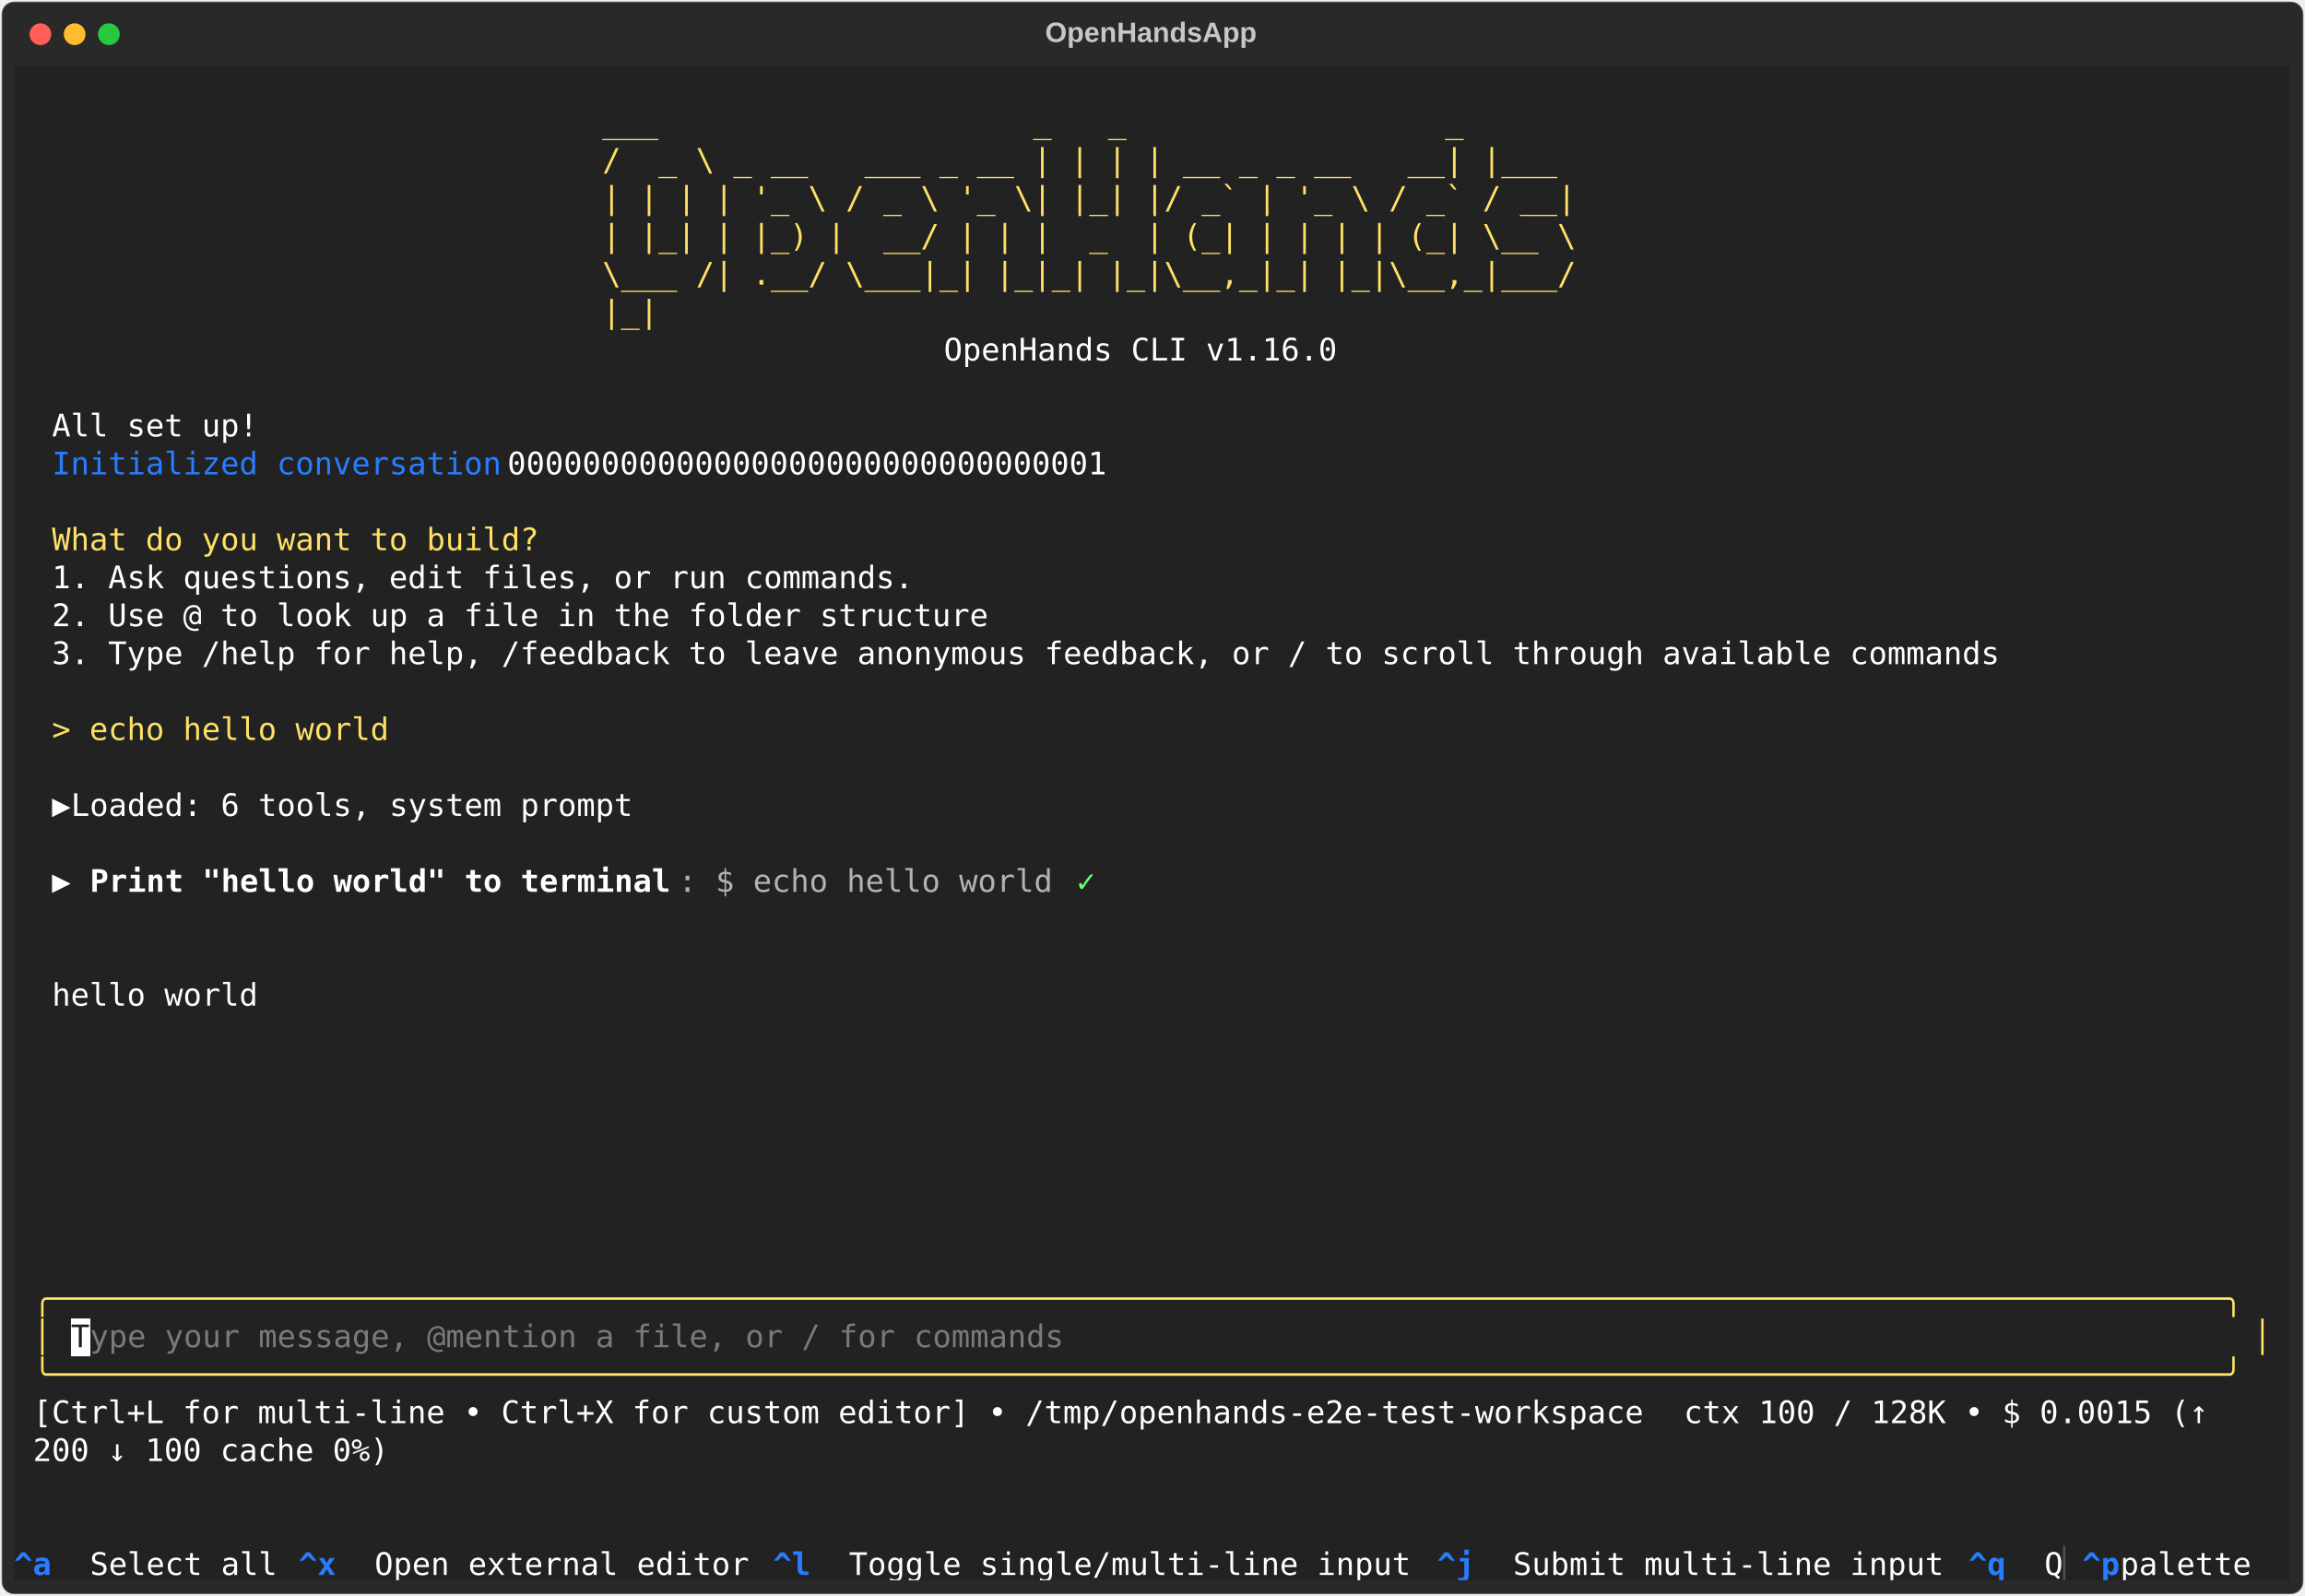
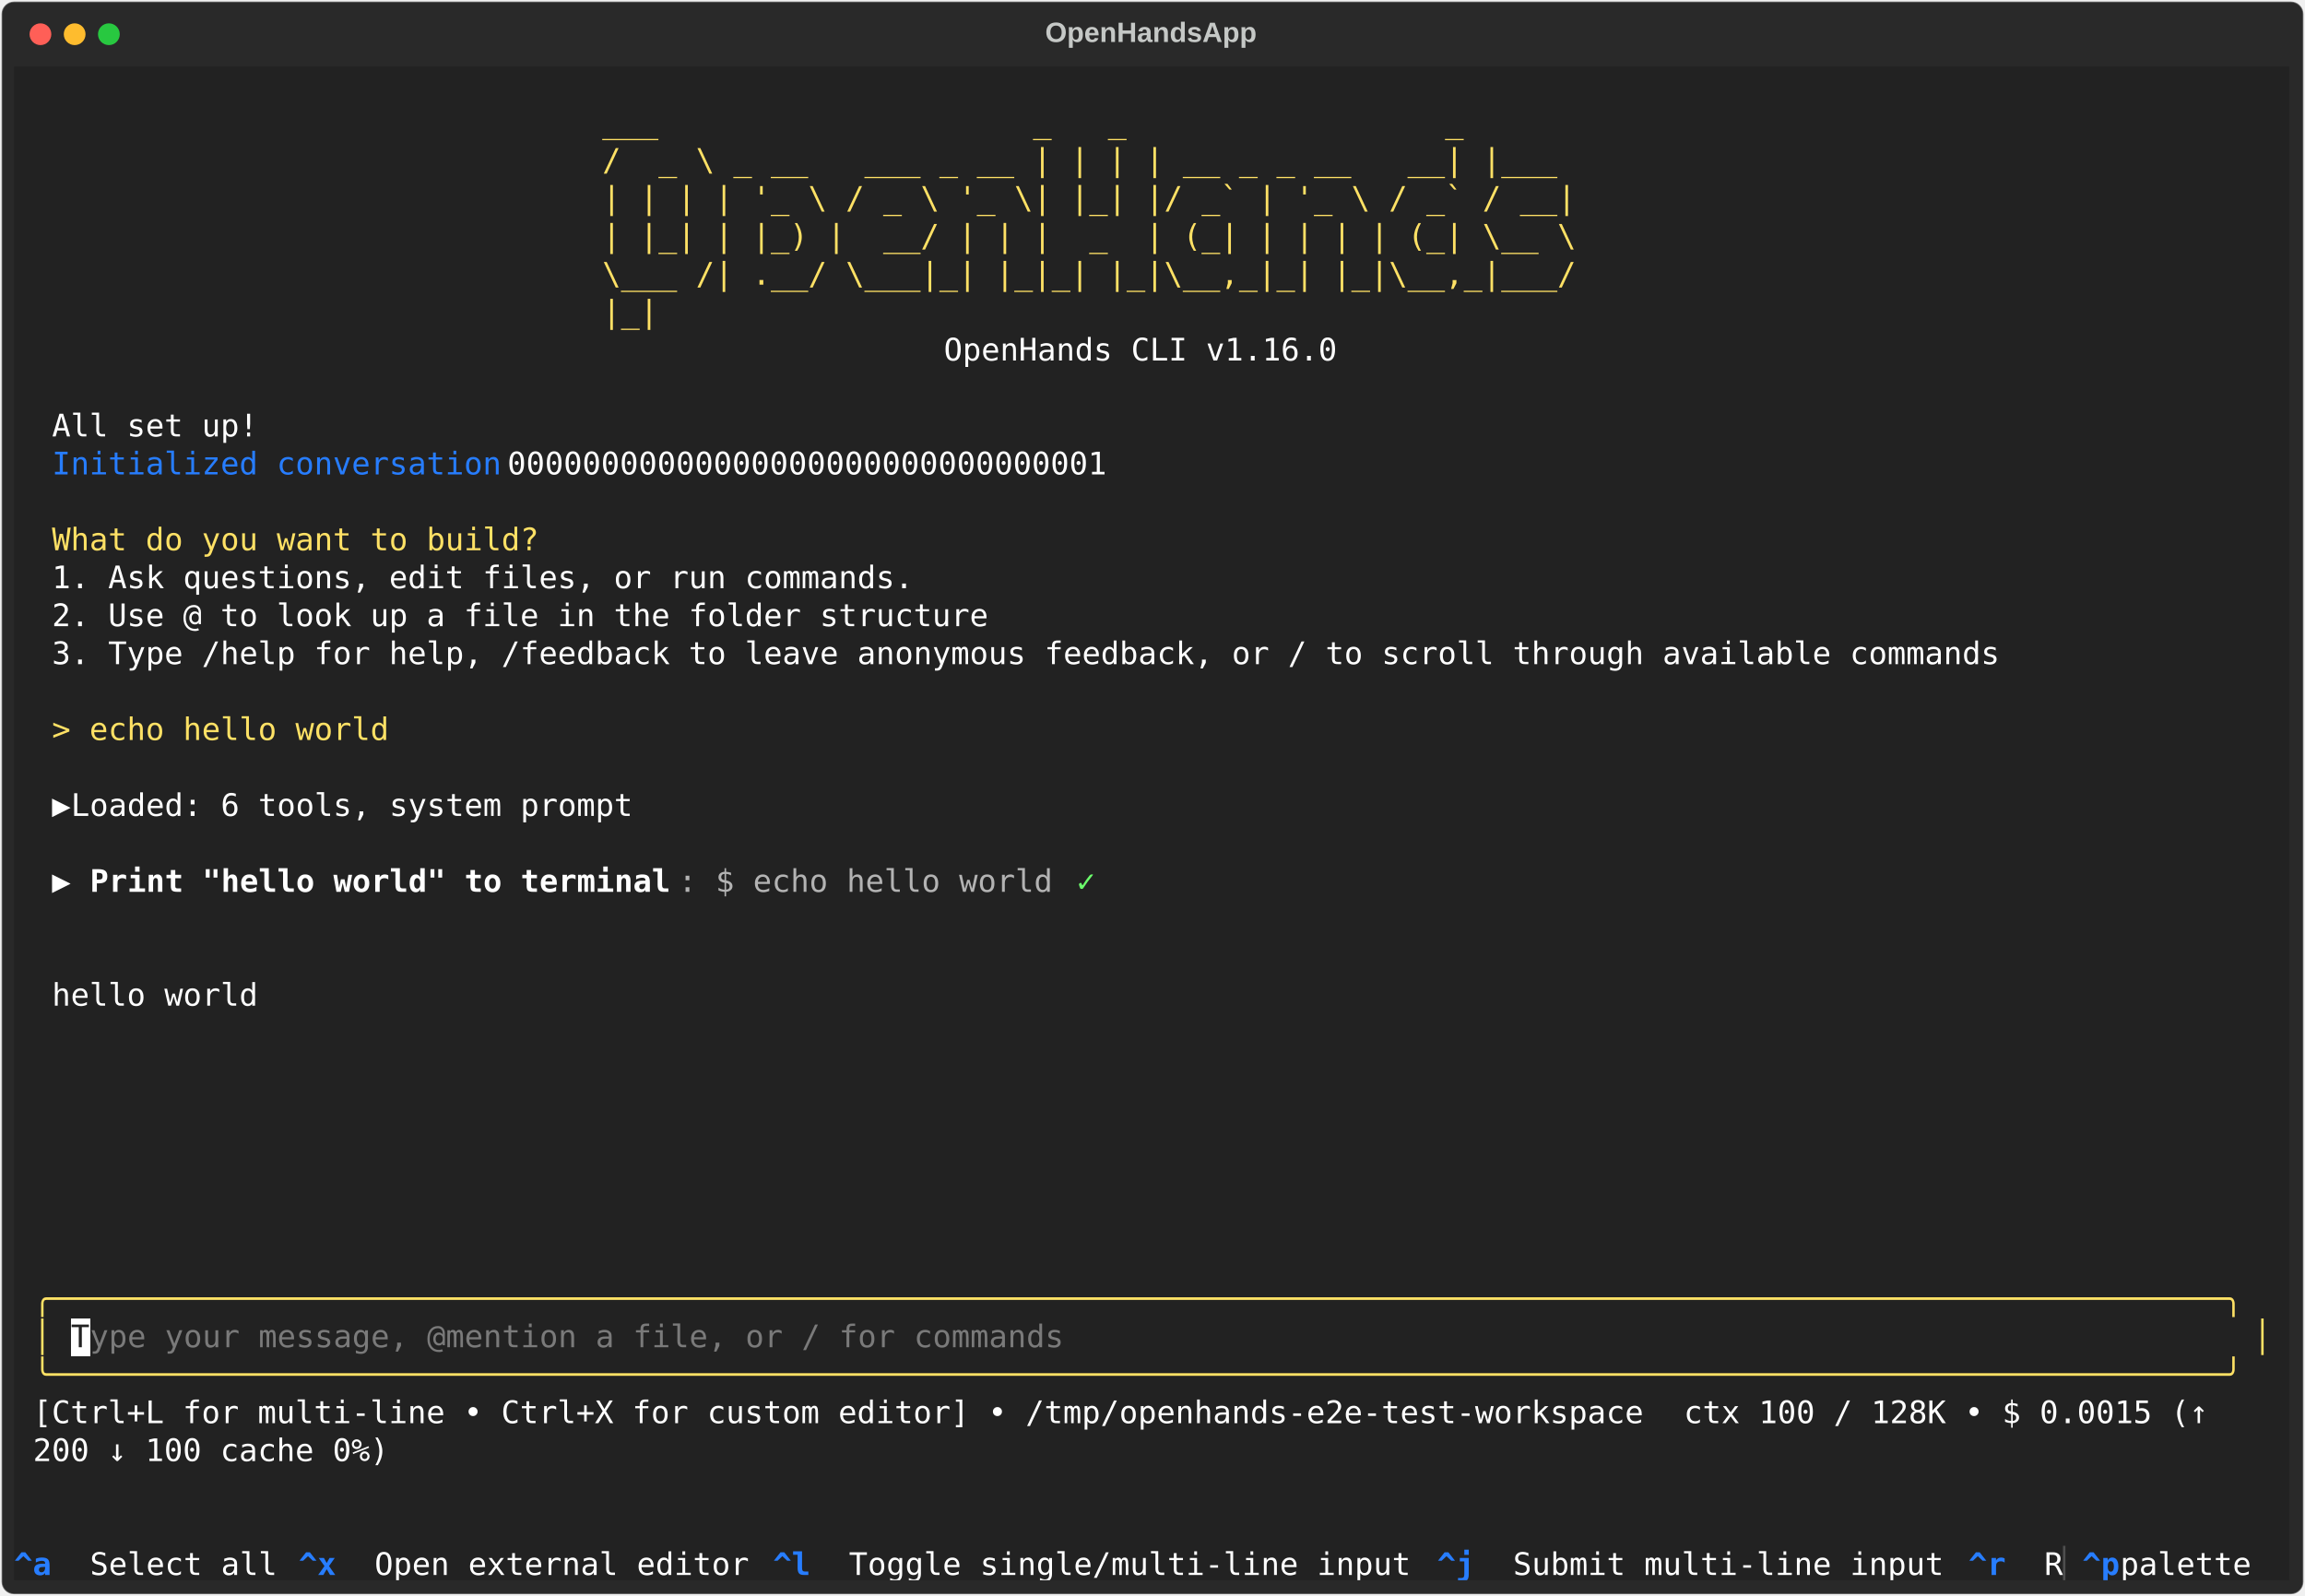
<svg xmlns="http://www.w3.org/2000/svg" class="rich-terminal" viewBox="0 0 1482 1026.0">
  <style>

    @font-face {
        font-family: "Fira Code";
        src: local("FiraCode-Regular"),
                url("https://cdnjs.cloudflare.com/ajax/libs/firacode/6.2.0/woff2/FiraCode-Regular.woff2") format("woff2"),
                url("https://cdnjs.cloudflare.com/ajax/libs/firacode/6.2.0/woff/FiraCode-Regular.woff") format("woff");
        font-style: normal;
        font-weight: 400;
    }
    @font-face {
        font-family: "Fira Code";
        src: local("FiraCode-Bold"),
                url("https://cdnjs.cloudflare.com/ajax/libs/firacode/6.2.0/woff2/FiraCode-Bold.woff2") format("woff2"),
                url("https://cdnjs.cloudflare.com/ajax/libs/firacode/6.2.0/woff/FiraCode-Bold.woff") format("woff");
        font-style: bold;
        font-weight: 700;
    }

    .terminal-matrix {
        font-family: Fira Code, monospace;
        font-size: 20px;
        line-height: 24.4px;
        font-variant-east-asian: full-width;
    }

    .terminal-title {
        font-size: 18px;
        font-weight: bold;
        font-family: arial;
    }

    .terminal-r1 { fill: #c5c8c6 }
.terminal-r2 { fill: #ffe165 }
.terminal-r3 { fill: #ffffff }
.terminal-r4 { fill: #277dff }
.terminal-r5 { fill: #fee165 }
.terminal-r6 { fill: #ffffff;font-weight: bold }
.terminal-r7 { fill: #b3b3b3 }
.terminal-r8 { fill: #6bff6b }
.terminal-r9 { fill: #222222 }
.terminal-r10 { fill: #7a7a7a }
.terminal-r11 { fill: #277dff;font-weight: bold }
.terminal-r12 { fill: #4e4e4e }
    </style>
  <defs>
    <clipPath id="terminal-clip-terminal">
      <rect x="0" y="0" width="1463.0" height="975.0" />
    </clipPath>
    <clipPath id="terminal-line-0">
      <rect x="0" y="1.5" width="1464" height="24.65" />
    </clipPath>
    <clipPath id="terminal-line-1">
      <rect x="0" y="25.9" width="1464" height="24.65" />
    </clipPath>
    <clipPath id="terminal-line-2">
      <rect x="0" y="50.3" width="1464" height="24.65" />
    </clipPath>
    <clipPath id="terminal-line-3">
      <rect x="0" y="74.7" width="1464" height="24.65" />
    </clipPath>
    <clipPath id="terminal-line-4">
      <rect x="0" y="99.1" width="1464" height="24.65" />
    </clipPath>
    <clipPath id="terminal-line-5">
      <rect x="0" y="123.5" width="1464" height="24.65" />
    </clipPath>
    <clipPath id="terminal-line-6">
      <rect x="0" y="147.9" width="1464" height="24.65" />
    </clipPath>
    <clipPath id="terminal-line-7">
      <rect x="0" y="172.3" width="1464" height="24.65" />
    </clipPath>
    <clipPath id="terminal-line-8">
      <rect x="0" y="196.7" width="1464" height="24.65" />
    </clipPath>
    <clipPath id="terminal-line-9">
      <rect x="0" y="221.1" width="1464" height="24.65" />
    </clipPath>
    <clipPath id="terminal-line-10">
      <rect x="0" y="245.5" width="1464" height="24.65" />
    </clipPath>
    <clipPath id="terminal-line-11">
      <rect x="0" y="269.9" width="1464" height="24.65" />
    </clipPath>
    <clipPath id="terminal-line-12">
      <rect x="0" y="294.3" width="1464" height="24.65" />
    </clipPath>
    <clipPath id="terminal-line-13">
      <rect x="0" y="318.7" width="1464" height="24.65" />
    </clipPath>
    <clipPath id="terminal-line-14">
      <rect x="0" y="343.1" width="1464" height="24.65" />
    </clipPath>
    <clipPath id="terminal-line-15">
      <rect x="0" y="367.5" width="1464" height="24.65" />
    </clipPath>
    <clipPath id="terminal-line-16">
      <rect x="0" y="391.9" width="1464" height="24.65" />
    </clipPath>
    <clipPath id="terminal-line-17">
      <rect x="0" y="416.3" width="1464" height="24.65" />
    </clipPath>
    <clipPath id="terminal-line-18">
      <rect x="0" y="440.7" width="1464" height="24.65" />
    </clipPath>
    <clipPath id="terminal-line-19">
      <rect x="0" y="465.1" width="1464" height="24.65" />
    </clipPath>
    <clipPath id="terminal-line-20">
      <rect x="0" y="489.5" width="1464" height="24.65" />
    </clipPath>
    <clipPath id="terminal-line-21">
      <rect x="0" y="513.9" width="1464" height="24.65" />
    </clipPath>
    <clipPath id="terminal-line-22">
      <rect x="0" y="538.3" width="1464" height="24.65" />
    </clipPath>
    <clipPath id="terminal-line-23">
      <rect x="0" y="562.7" width="1464" height="24.65" />
    </clipPath>
    <clipPath id="terminal-line-24">
      <rect x="0" y="587.1" width="1464" height="24.65" />
    </clipPath>
    <clipPath id="terminal-line-25">
      <rect x="0" y="611.5" width="1464" height="24.65" />
    </clipPath>
    <clipPath id="terminal-line-26">
      <rect x="0" y="635.9" width="1464" height="24.65" />
    </clipPath>
    <clipPath id="terminal-line-27">
      <rect x="0" y="660.3" width="1464" height="24.65" />
    </clipPath>
    <clipPath id="terminal-line-28">
      <rect x="0" y="684.7" width="1464" height="24.65" />
    </clipPath>
    <clipPath id="terminal-line-29">
      <rect x="0" y="709.1" width="1464" height="24.65" />
    </clipPath>
    <clipPath id="terminal-line-30">
      <rect x="0" y="733.5" width="1464" height="24.65" />
    </clipPath>
    <clipPath id="terminal-line-31">
      <rect x="0" y="757.9" width="1464" height="24.65" />
    </clipPath>
    <clipPath id="terminal-line-32">
      <rect x="0" y="782.3" width="1464" height="24.65" />
    </clipPath>
    <clipPath id="terminal-line-33">
      <rect x="0" y="806.7" width="1464" height="24.65" />
    </clipPath>
    <clipPath id="terminal-line-34">
      <rect x="0" y="831.1" width="1464" height="24.65" />
    </clipPath>
    <clipPath id="terminal-line-35">
      <rect x="0" y="855.5" width="1464" height="24.65" />
    </clipPath>
    <clipPath id="terminal-line-36">
      <rect x="0" y="879.9" width="1464" height="24.65" />
    </clipPath>
    <clipPath id="terminal-line-37">
      <rect x="0" y="904.3" width="1464" height="24.65" />
    </clipPath>
    <clipPath id="terminal-line-38">
      <rect x="0" y="928.7" width="1464" height="24.65" />
    </clipPath>
  </defs>
  <rect fill="#292929" stroke="rgba(255,255,255,0.35)" stroke-width="1" x="1" y="1" width="1480" height="1024" rx="8" />
  <text class="terminal-title" fill="#c5c8c6" text-anchor="middle" x="740" y="27">OpenHandsApp</text>
  <g transform="translate(26,22)">
    <circle cx="0" cy="0" r="7" fill="#ff5f57" />
    <circle cx="22" cy="0" r="7" fill="#febc2e" />
    <circle cx="44" cy="0" r="7" fill="#28c840" />
  </g>
  <g transform="translate(9, 41)" clip-path="url(#terminal-clip-terminal)">
    <rect fill="#222222" x="0" y="1.5" width="1464" height="24.65" shape-rendering="crispEdges" />
    <rect fill="#222222" x="0" y="25.9" width="378.2" height="24.65" shape-rendering="crispEdges" />
    <rect fill="#222222" x="378.2" y="25.9" width="695.4" height="24.65" shape-rendering="crispEdges" />
    <rect fill="#222222" x="1073.6" y="25.9" width="390.4" height="24.65" shape-rendering="crispEdges" />
    <rect fill="#222222" x="0" y="50.3" width="378.2" height="24.65" shape-rendering="crispEdges" />
    <rect fill="#222222" x="378.2" y="50.3" width="695.4" height="24.65" shape-rendering="crispEdges" />
    <rect fill="#222222" x="1073.6" y="50.3" width="390.4" height="24.65" shape-rendering="crispEdges" />
    <rect fill="#222222" x="0" y="74.7" width="378.2" height="24.65" shape-rendering="crispEdges" />
    <rect fill="#222222" x="378.2" y="74.7" width="695.4" height="24.65" shape-rendering="crispEdges" />
    <rect fill="#222222" x="1073.6" y="74.7" width="390.4" height="24.65" shape-rendering="crispEdges" />
    <rect fill="#222222" x="0" y="99.1" width="378.2" height="24.65" shape-rendering="crispEdges" />
    <rect fill="#222222" x="378.2" y="99.1" width="695.4" height="24.65" shape-rendering="crispEdges" />
    <rect fill="#222222" x="1073.6" y="99.1" width="390.4" height="24.65" shape-rendering="crispEdges" />
    <rect fill="#222222" x="0" y="123.5" width="378.2" height="24.65" shape-rendering="crispEdges" />
    <rect fill="#222222" x="378.2" y="123.5" width="695.4" height="24.65" shape-rendering="crispEdges" />
    <rect fill="#222222" x="1073.6" y="123.5" width="390.4" height="24.65" shape-rendering="crispEdges" />
    <rect fill="#222222" x="0" y="147.9" width="378.2" height="24.65" shape-rendering="crispEdges" />
    <rect fill="#222222" x="378.2" y="147.9" width="695.4" height="24.65" shape-rendering="crispEdges" />
    <rect fill="#222222" x="1073.6" y="147.9" width="390.4" height="24.65" shape-rendering="crispEdges" />
    <rect fill="#222222" x="0" y="172.3" width="597.8" height="24.65" shape-rendering="crispEdges" />
    <rect fill="#222222" x="597.8" y="172.3" width="256.2" height="24.65" shape-rendering="crispEdges" />
    <rect fill="#222222" x="854" y="172.3" width="610" height="24.65" shape-rendering="crispEdges" />
    <rect fill="#222222" x="0" y="196.7" width="1464" height="24.65" shape-rendering="crispEdges" />
    <rect fill="#222222" x="0" y="221.1" width="24.4" height="24.65" shape-rendering="crispEdges" />
    <rect fill="#222222" x="24.4" y="221.1" width="134.2" height="24.65" shape-rendering="crispEdges" />
    <rect fill="#222222" x="158.6" y="221.1" width="1305.4" height="24.65" shape-rendering="crispEdges" />
    <rect fill="#222222" x="0" y="245.5" width="24.4" height="24.65" shape-rendering="crispEdges" />
    <rect fill="#222222" x="24.4" y="245.5" width="292.8" height="24.65" shape-rendering="crispEdges" />
    <rect fill="#222222" x="317.2" y="245.5" width="402.6" height="24.65" shape-rendering="crispEdges" />
    <rect fill="#222222" x="719.8" y="245.5" width="744.2" height="24.65" shape-rendering="crispEdges" />
    <rect fill="#222222" x="0" y="269.9" width="1464" height="24.65" shape-rendering="crispEdges" />
    <rect fill="#222222" x="0" y="294.3" width="24.4" height="24.65" shape-rendering="crispEdges" />
    <rect fill="#222222" x="24.4" y="294.3" width="317.2" height="24.65" shape-rendering="crispEdges" />
    <rect fill="#222222" x="341.6" y="294.3" width="1122.4" height="24.65" shape-rendering="crispEdges" />
    <rect fill="#222222" x="0" y="318.7" width="24.4" height="24.65" shape-rendering="crispEdges" />
    <rect fill="#222222" x="24.4" y="318.7" width="561.2" height="24.65" shape-rendering="crispEdges" />
    <rect fill="#222222" x="585.6" y="318.7" width="878.4" height="24.65" shape-rendering="crispEdges" />
    <rect fill="#222222" x="0" y="343.1" width="24.4" height="24.65" shape-rendering="crispEdges" />
    <rect fill="#222222" x="24.4" y="343.1" width="610" height="24.65" shape-rendering="crispEdges" />
    <rect fill="#222222" x="634.4" y="343.1" width="829.6" height="24.65" shape-rendering="crispEdges" />
    <rect fill="#222222" x="0" y="367.5" width="24.4" height="24.65" shape-rendering="crispEdges" />
    <rect fill="#222222" x="24.4" y="367.5" width="1268.8" height="24.65" shape-rendering="crispEdges" />
    <rect fill="#222222" x="1293.2" y="367.5" width="170.8" height="24.65" shape-rendering="crispEdges" />
    <rect fill="#222222" x="0" y="391.9" width="1464" height="24.65" shape-rendering="crispEdges" />
    <rect fill="#222222" x="0" y="416.3" width="24.4" height="24.65" shape-rendering="crispEdges" />
    <rect fill="#222222" x="24.4" y="416.3" width="219.6" height="24.65" shape-rendering="crispEdges" />
    <rect fill="#222222" x="244" y="416.3" width="1220" height="24.65" shape-rendering="crispEdges" />
    <rect fill="#222222" x="0" y="440.7" width="1464" height="24.65" shape-rendering="crispEdges" />
    <rect fill="#222222" x="0" y="465.1" width="24.4" height="24.65" shape-rendering="crispEdges" />
    <rect fill="#222222" x="24.4" y="465.1" width="12.2" height="24.65" shape-rendering="crispEdges" />
    <rect fill="#222222" x="36.6" y="465.1" width="378.2" height="24.65" shape-rendering="crispEdges" />
    <rect fill="#222222" x="414.8" y="465.1" width="1049.2" height="24.65" shape-rendering="crispEdges" />
    <rect fill="#222222" x="0" y="489.5" width="1464" height="24.65" shape-rendering="crispEdges" />
    <rect fill="#222222" x="0" y="513.9" width="24.4" height="24.65" shape-rendering="crispEdges" />
    <rect fill="#222222" x="24.4" y="513.9" width="12.2" height="24.65" shape-rendering="crispEdges" />
    <rect fill="#222222" x="36.6" y="513.9" width="12.2" height="24.65" shape-rendering="crispEdges" />
    <rect fill="#222222" x="48.8" y="513.9" width="378.2" height="24.65" shape-rendering="crispEdges" />
    <rect fill="#222222" x="427" y="513.9" width="244" height="24.65" shape-rendering="crispEdges" />
    <rect fill="#222222" x="671" y="513.9" width="12.2" height="24.65" shape-rendering="crispEdges" />
    <rect fill="#222222" x="683.2" y="513.9" width="12.2" height="24.65" shape-rendering="crispEdges" />
    <rect fill="#222222" x="695.4" y="513.9" width="768.6" height="24.65" shape-rendering="crispEdges" />
    <rect fill="#222222" x="0" y="538.3" width="1464" height="24.65" shape-rendering="crispEdges" />
    <rect fill="#222222" x="0" y="562.7" width="1464" height="24.65" shape-rendering="crispEdges" />
    <rect fill="#222222" x="0" y="587.1" width="24.4" height="24.65" shape-rendering="crispEdges" />
    <rect fill="#222222" x="24.4" y="587.1" width="134.2" height="24.65" shape-rendering="crispEdges" />
    <rect fill="#222222" x="158.6" y="587.1" width="1305.4" height="24.65" shape-rendering="crispEdges" />
    <rect fill="#222222" x="0" y="611.5" width="1464" height="24.65" shape-rendering="crispEdges" />
    <rect fill="#222222" x="0" y="635.9" width="1464" height="24.65" shape-rendering="crispEdges" />
    <rect fill="#222222" x="0" y="660.3" width="1464" height="24.65" shape-rendering="crispEdges" />
    <rect fill="#222222" x="0" y="684.7" width="1464" height="24.65" shape-rendering="crispEdges" />
    <rect fill="#222222" x="0" y="709.1" width="1464" height="24.65" shape-rendering="crispEdges" />
    <rect fill="#222222" x="0" y="733.5" width="1464" height="24.65" shape-rendering="crispEdges" />
    <rect fill="#222222" x="0" y="757.9" width="12.2" height="24.65" shape-rendering="crispEdges" />
    <rect fill="#222222" x="12.2" y="757.9" width="12.2" height="24.65" shape-rendering="crispEdges" />
    <rect fill="#222222" x="24.4" y="757.9" width="1439.6" height="24.65" shape-rendering="crispEdges" />
    <rect fill="#222222" x="0" y="782.3" width="12.2" height="24.65" shape-rendering="crispEdges" />
    <rect fill="#222222" x="12.2" y="782.3" width="1439.6" height="24.65" shape-rendering="crispEdges" />
    <rect fill="#222222" x="1451.8" y="782.3" width="12.2" height="24.65" shape-rendering="crispEdges" />
    <rect fill="#222222" x="0" y="806.7" width="12.2" height="24.65" shape-rendering="crispEdges" />
    <rect fill="#222222" x="12.2" y="806.7" width="12.2" height="24.65" shape-rendering="crispEdges" />
    <rect fill="#222222" x="24.4" y="806.7" width="12.2" height="24.65" shape-rendering="crispEdges" />
    <rect fill="#ffffff" x="36.6" y="806.7" width="12.2" height="24.65" shape-rendering="crispEdges" />
    <rect fill="#222222" x="48.8" y="806.7" width="634.4" height="24.65" shape-rendering="crispEdges" />
    <rect fill="#222222" x="683.2" y="806.7" width="756.4" height="24.65" shape-rendering="crispEdges" />
    <rect fill="#222222" x="1439.6" y="806.7" width="12.2" height="24.65" shape-rendering="crispEdges" />
    <rect fill="#222222" x="1451.8" y="806.7" width="12.2" height="24.65" shape-rendering="crispEdges" />
    <rect fill="#222222" x="0" y="831.1" width="12.2" height="24.65" shape-rendering="crispEdges" />
    <rect fill="#222222" x="12.2" y="831.1" width="1439.6" height="24.65" shape-rendering="crispEdges" />
    <rect fill="#222222" x="1451.8" y="831.1" width="12.2" height="24.65" shape-rendering="crispEdges" />
    <rect fill="#222222" x="0" y="855.5" width="12.2" height="24.65" shape-rendering="crispEdges" />
    <rect fill="#222222" x="12.2" y="855.5" width="1061.4" height="24.65" shape-rendering="crispEdges" />
    <rect fill="#222222" x="1073.6" y="855.5" width="341.6" height="24.65" shape-rendering="crispEdges" />
    <rect fill="#222222" x="1415.2" y="855.5" width="48.8" height="24.65" shape-rendering="crispEdges" />
    <rect fill="#222222" x="0" y="879.9" width="12.2" height="24.65" shape-rendering="crispEdges" />
    <rect fill="#222222" x="12.2" y="879.9" width="231.8" height="24.65" shape-rendering="crispEdges" />
    <rect fill="#222222" x="244" y="879.9" width="1220" height="24.65" shape-rendering="crispEdges" />
    <rect fill="#222222" x="0" y="904.3" width="1464" height="24.65" shape-rendering="crispEdges" />
    <rect fill="#222222" x="0" y="928.7" width="1464" height="24.65" shape-rendering="crispEdges" />
    <rect fill="#222222" x="0" y="953.1" width="48.8" height="24.65" shape-rendering="crispEdges" />
    <rect fill="#222222" x="48.8" y="953.1" width="134.2" height="24.65" shape-rendering="crispEdges" />
    <rect fill="#222222" x="183" y="953.1" width="48.8" height="24.65" shape-rendering="crispEdges" />
    <rect fill="#222222" x="231.8" y="953.1" width="256.2" height="24.65" shape-rendering="crispEdges" />
    <rect fill="#222222" x="488" y="953.1" width="48.8" height="24.65" shape-rendering="crispEdges" />
    <rect fill="#222222" x="536.8" y="953.1" width="378.2" height="24.65" shape-rendering="crispEdges" />
    <rect fill="#222222" x="915" y="953.1" width="48.8" height="24.65" shape-rendering="crispEdges" />
    <rect fill="#222222" x="963.8" y="953.1" width="292.8" height="24.65" shape-rendering="crispEdges" />
    <rect fill="#222222" x="1256.6" y="953.1" width="48.8" height="24.65" shape-rendering="crispEdges" />
    <rect fill="#222222" x="1305.4" y="953.1" width="12.2" height="24.65" shape-rendering="crispEdges" />
    <rect fill="#222222" x="1317.6" y="953.1" width="12.2" height="24.65" shape-rendering="crispEdges" />
    <rect fill="#222222" x="1329.8" y="953.1" width="24.4" height="24.65" shape-rendering="crispEdges" />
    <rect fill="#222222" x="1354.2" y="953.1" width="97.6" height="24.65" shape-rendering="crispEdges" />
    <rect fill="#222222" x="1451.8" y="953.1" width="12.2" height="24.65" shape-rendering="crispEdges" />
    <g class="terminal-matrix">
      <text class="terminal-r1" x="1464" y="20" textLength="12.2" clip-path="url(#terminal-line-0)">
</text>
      <text class="terminal-r2" x="378.2" y="44.4" textLength="695.4" clip-path="url(#terminal-line-1)">     ___                    _   _                 _      </text>
      <text class="terminal-r1" x="1464" y="44.4" textLength="12.2" clip-path="url(#terminal-line-1)">
</text>
      <text class="terminal-r2" x="378.2" y="68.8" textLength="695.4" clip-path="url(#terminal-line-2)">    /  _ \ _ __   ___ _ __ | | | | __ _ _ __   __| |___  </text>
      <text class="terminal-r1" x="1464" y="68.8" textLength="12.2" clip-path="url(#terminal-line-2)">
</text>
      <text class="terminal-r2" x="378.2" y="93.2" textLength="695.4" clip-path="url(#terminal-line-3)">    | | | | '_ \ / _ \ '_ \| |_| |/ _` | '_ \ / _` / __| </text>
      <text class="terminal-r1" x="1464" y="93.2" textLength="12.2" clip-path="url(#terminal-line-3)">
</text>
      <text class="terminal-r2" x="378.2" y="117.6" textLength="695.4" clip-path="url(#terminal-line-4)">    | |_| | |_) |  __/ | | |  _  | (_| | | | | (_| \__ \ </text>
      <text class="terminal-r1" x="1464" y="117.6" textLength="12.2" clip-path="url(#terminal-line-4)">
</text>
      <text class="terminal-r2" x="378.2" y="142" textLength="695.4" clip-path="url(#terminal-line-5)">    \___ /| .__/ \___|_| |_|_| |_|\__,_|_| |_|\__,_|___/ </text>
      <text class="terminal-r1" x="1464" y="142" textLength="12.2" clip-path="url(#terminal-line-5)">
</text>
      <text class="terminal-r2" x="378.2" y="166.4" textLength="695.4" clip-path="url(#terminal-line-6)">          |_|                                            </text>
      <text class="terminal-r1" x="1464" y="166.4" textLength="12.2" clip-path="url(#terminal-line-6)">
</text>
      <text class="terminal-r3" x="597.8" y="190.8" textLength="256.2" clip-path="url(#terminal-line-7)">OpenHands CLI v1.16.0</text>
      <text class="terminal-r1" x="1464" y="190.8" textLength="12.2" clip-path="url(#terminal-line-7)">
</text>
      <text class="terminal-r1" x="1464" y="215.2" textLength="12.2" clip-path="url(#terminal-line-8)">
</text>
      <text class="terminal-r3" x="24.4" y="239.6" textLength="134.2" clip-path="url(#terminal-line-9)">All set up!</text>
      <text class="terminal-r1" x="1464" y="239.6" textLength="12.2" clip-path="url(#terminal-line-9)">
</text>
      <text class="terminal-r4" x="24.4" y="264" textLength="292.8" clip-path="url(#terminal-line-10)">Initialized conversation</text>
      <text class="terminal-r3" x="317.2" y="264" textLength="402.6" clip-path="url(#terminal-line-10)"> 00000000000000000000000000000001</text>
      <text class="terminal-r1" x="1464" y="264" textLength="12.2" clip-path="url(#terminal-line-10)">
</text>
      <text class="terminal-r1" x="1464" y="288.4" textLength="12.2" clip-path="url(#terminal-line-11)">
</text>
      <text class="terminal-r2" x="24.4" y="312.8" textLength="317.2" clip-path="url(#terminal-line-12)">What do you want to build?</text>
      <text class="terminal-r1" x="1464" y="312.8" textLength="12.2" clip-path="url(#terminal-line-12)">
</text>
      <text class="terminal-r3" x="24.4" y="337.2" textLength="561.2" clip-path="url(#terminal-line-13)">1. Ask questions, edit files, or run commands.</text>
      <text class="terminal-r1" x="1464" y="337.2" textLength="12.2" clip-path="url(#terminal-line-13)">
</text>
      <text class="terminal-r3" x="24.4" y="361.6" textLength="610" clip-path="url(#terminal-line-14)">2. Use @ to look up a file in the folder structure</text>
      <text class="terminal-r1" x="1464" y="361.6" textLength="12.2" clip-path="url(#terminal-line-14)">
</text>
      <text class="terminal-r3" x="24.4" y="386" textLength="1268.8" clip-path="url(#terminal-line-15)">3. Type /help for help, /feedback to leave anonymous feedback, or / to scroll through available commands</text>
      <text class="terminal-r1" x="1464" y="386" textLength="12.2" clip-path="url(#terminal-line-15)">
</text>
      <text class="terminal-r1" x="1464" y="410.4" textLength="12.2" clip-path="url(#terminal-line-16)">
</text>
      <text class="terminal-r5" x="24.4" y="434.8" textLength="219.6" clip-path="url(#terminal-line-17)">&gt; echo hello world</text>
      <text class="terminal-r1" x="1464" y="434.8" textLength="12.2" clip-path="url(#terminal-line-17)">
</text>
      <text class="terminal-r1" x="1464" y="459.2" textLength="12.2" clip-path="url(#terminal-line-18)">
</text>
      <text class="terminal-r3" x="24.4" y="483.6" textLength="12.2" clip-path="url(#terminal-line-19)">▶</text>
      <text class="terminal-r3" x="36.6" y="483.6" textLength="378.2" clip-path="url(#terminal-line-19)"> Loaded: 6 tools, system prompt</text>
      <text class="terminal-r1" x="1464" y="483.6" textLength="12.2" clip-path="url(#terminal-line-19)">
</text>
      <text class="terminal-r1" x="1464" y="508" textLength="12.2" clip-path="url(#terminal-line-20)">
</text>
      <text class="terminal-r3" x="24.4" y="532.4" textLength="12.2" clip-path="url(#terminal-line-21)">▶</text>
      <text class="terminal-r6" x="48.8" y="532.4" textLength="378.2" clip-path="url(#terminal-line-21)">Print "hello world" to terminal</text>
      <text class="terminal-r7" x="427" y="532.4" textLength="244" clip-path="url(#terminal-line-21)">: $ echo hello world</text>
      <text class="terminal-r8" x="683.2" y="532.4" textLength="12.2" clip-path="url(#terminal-line-21)">✓</text>
      <text class="terminal-r1" x="1464" y="532.4" textLength="12.2" clip-path="url(#terminal-line-21)">
</text>
      <text class="terminal-r1" x="1464" y="556.8" textLength="12.2" clip-path="url(#terminal-line-22)">
</text>
      <text class="terminal-r1" x="1464" y="581.2" textLength="12.2" clip-path="url(#terminal-line-23)">
</text>
      <text class="terminal-r3" x="24.4" y="605.6" textLength="134.2" clip-path="url(#terminal-line-24)">hello world</text>
      <text class="terminal-r1" x="1464" y="605.6" textLength="12.2" clip-path="url(#terminal-line-24)">
</text>
      <text class="terminal-r1" x="1464" y="630" textLength="12.2" clip-path="url(#terminal-line-25)">
</text>
      <text class="terminal-r1" x="1464" y="654.4" textLength="12.2" clip-path="url(#terminal-line-26)">
</text>
      <text class="terminal-r1" x="1464" y="678.8" textLength="12.2" clip-path="url(#terminal-line-27)">
</text>
      <text class="terminal-r1" x="1464" y="703.2" textLength="12.2" clip-path="url(#terminal-line-28)">
</text>
      <text class="terminal-r1" x="1464" y="727.6" textLength="12.2" clip-path="url(#terminal-line-29)">
</text>
      <text class="terminal-r1" x="1464" y="752" textLength="12.2" clip-path="url(#terminal-line-30)">
</text>
      <text class="terminal-r1" x="1464" y="776.4" textLength="12.2" clip-path="url(#terminal-line-31)">
</text>
      <text class="terminal-r5" x="12.2" y="800.8" textLength="1439.6" clip-path="url(#terminal-line-32)">╭────────────────────────────────────────────────────────────────────────────────────────────────────────────────────╮</text>
      <text class="terminal-r1" x="1464" y="800.8" textLength="12.2" clip-path="url(#terminal-line-32)">
</text>
      <text class="terminal-r5" x="12.2" y="825.2" textLength="12.2" clip-path="url(#terminal-line-33)">│</text>
      <text class="terminal-r9" x="36.6" y="825.2" textLength="12.2" clip-path="url(#terminal-line-33)">T</text>
      <text class="terminal-r10" x="48.8" y="825.2" textLength="634.4" clip-path="url(#terminal-line-33)">ype your message, @mention a file, or / for commands</text>
      <text class="terminal-r5" x="1439.6" y="825.2" textLength="12.2" clip-path="url(#terminal-line-33)">│</text>
      <text class="terminal-r1" x="1464" y="825.2" textLength="12.2" clip-path="url(#terminal-line-33)">
</text>
      <text class="terminal-r5" x="12.2" y="849.6" textLength="1439.6" clip-path="url(#terminal-line-34)">╰────────────────────────────────────────────────────────────────────────────────────────────────────────────────────╯</text>
      <text class="terminal-r1" x="1464" y="849.6" textLength="12.2" clip-path="url(#terminal-line-34)">
</text>
      <text class="terminal-r3" x="12.2" y="874" textLength="1061.4" clip-path="url(#terminal-line-35)">[Ctrl+L for multi-line • Ctrl+X for custom editor] • /tmp/openhands-e2e-test-workspace </text>
      <text class="terminal-r3" x="1073.6" y="874" textLength="341.6" clip-path="url(#terminal-line-35)">ctx 100 / 128K • $ 0.0015 (↑</text>
      <text class="terminal-r1" x="1464" y="874" textLength="12.2" clip-path="url(#terminal-line-35)">
</text>
      <text class="terminal-r3" x="12.2" y="898.4" textLength="231.8" clip-path="url(#terminal-line-36)">200 ↓ 100 cache 0%)</text>
      <text class="terminal-r1" x="1464" y="898.4" textLength="12.2" clip-path="url(#terminal-line-36)">
</text>
      <text class="terminal-r1" x="1464" y="922.8" textLength="12.2" clip-path="url(#terminal-line-37)">
</text>
      <text class="terminal-r1" x="1464" y="947.2" textLength="12.2" clip-path="url(#terminal-line-38)">
</text>
      <text class="terminal-r11" x="0" y="971.6" textLength="48.8" clip-path="url(#terminal-line-39)"> ^a </text>
      <text class="terminal-r3" x="48.8" y="971.6" textLength="134.2" clip-path="url(#terminal-line-39)">Select all </text>
      <text class="terminal-r11" x="183" y="971.6" textLength="48.8" clip-path="url(#terminal-line-39)"> ^x </text>
      <text class="terminal-r3" x="231.8" y="971.6" textLength="256.2" clip-path="url(#terminal-line-39)">Open external editor </text>
      <text class="terminal-r11" x="488" y="971.6" textLength="48.8" clip-path="url(#terminal-line-39)"> ^l </text>
      <text class="terminal-r3" x="536.8" y="971.6" textLength="378.2" clip-path="url(#terminal-line-39)">Toggle single/multi-line input </text>
      <text class="terminal-r11" x="915" y="971.6" textLength="48.8" clip-path="url(#terminal-line-39)"> ^j </text>
      <text class="terminal-r3" x="963.8" y="971.6" textLength="292.8" clip-path="url(#terminal-line-39)">Submit multi-line input </text>
-       <text class="terminal-r11" x="1256.6" y="971.6" textLength="48.8" clip-path="url(#terminal-line-39)"> ^q </text>
-       <text class="terminal-r3" x="1305.4" y="971.6" textLength="12.2" clip-path="url(#terminal-line-39)">Q</text>
+       <text class="terminal-r11" x="1256.6" y="971.6" textLength="48.8" clip-path="url(#terminal-line-39)"> ^r </text>
+       <text class="terminal-r3" x="1305.4" y="971.6" textLength="12.2" clip-path="url(#terminal-line-39)">R</text>
      <text class="terminal-r12" x="1317.6" y="971.6" textLength="12.2" clip-path="url(#terminal-line-39)">▏</text>
      <text class="terminal-r11" x="1329.8" y="971.6" textLength="24.4" clip-path="url(#terminal-line-39)">^p</text>
      <text class="terminal-r3" x="1354.2" y="971.6" textLength="97.6" clip-path="url(#terminal-line-39)"> palette</text>
    </g>
  </g>
</svg>
